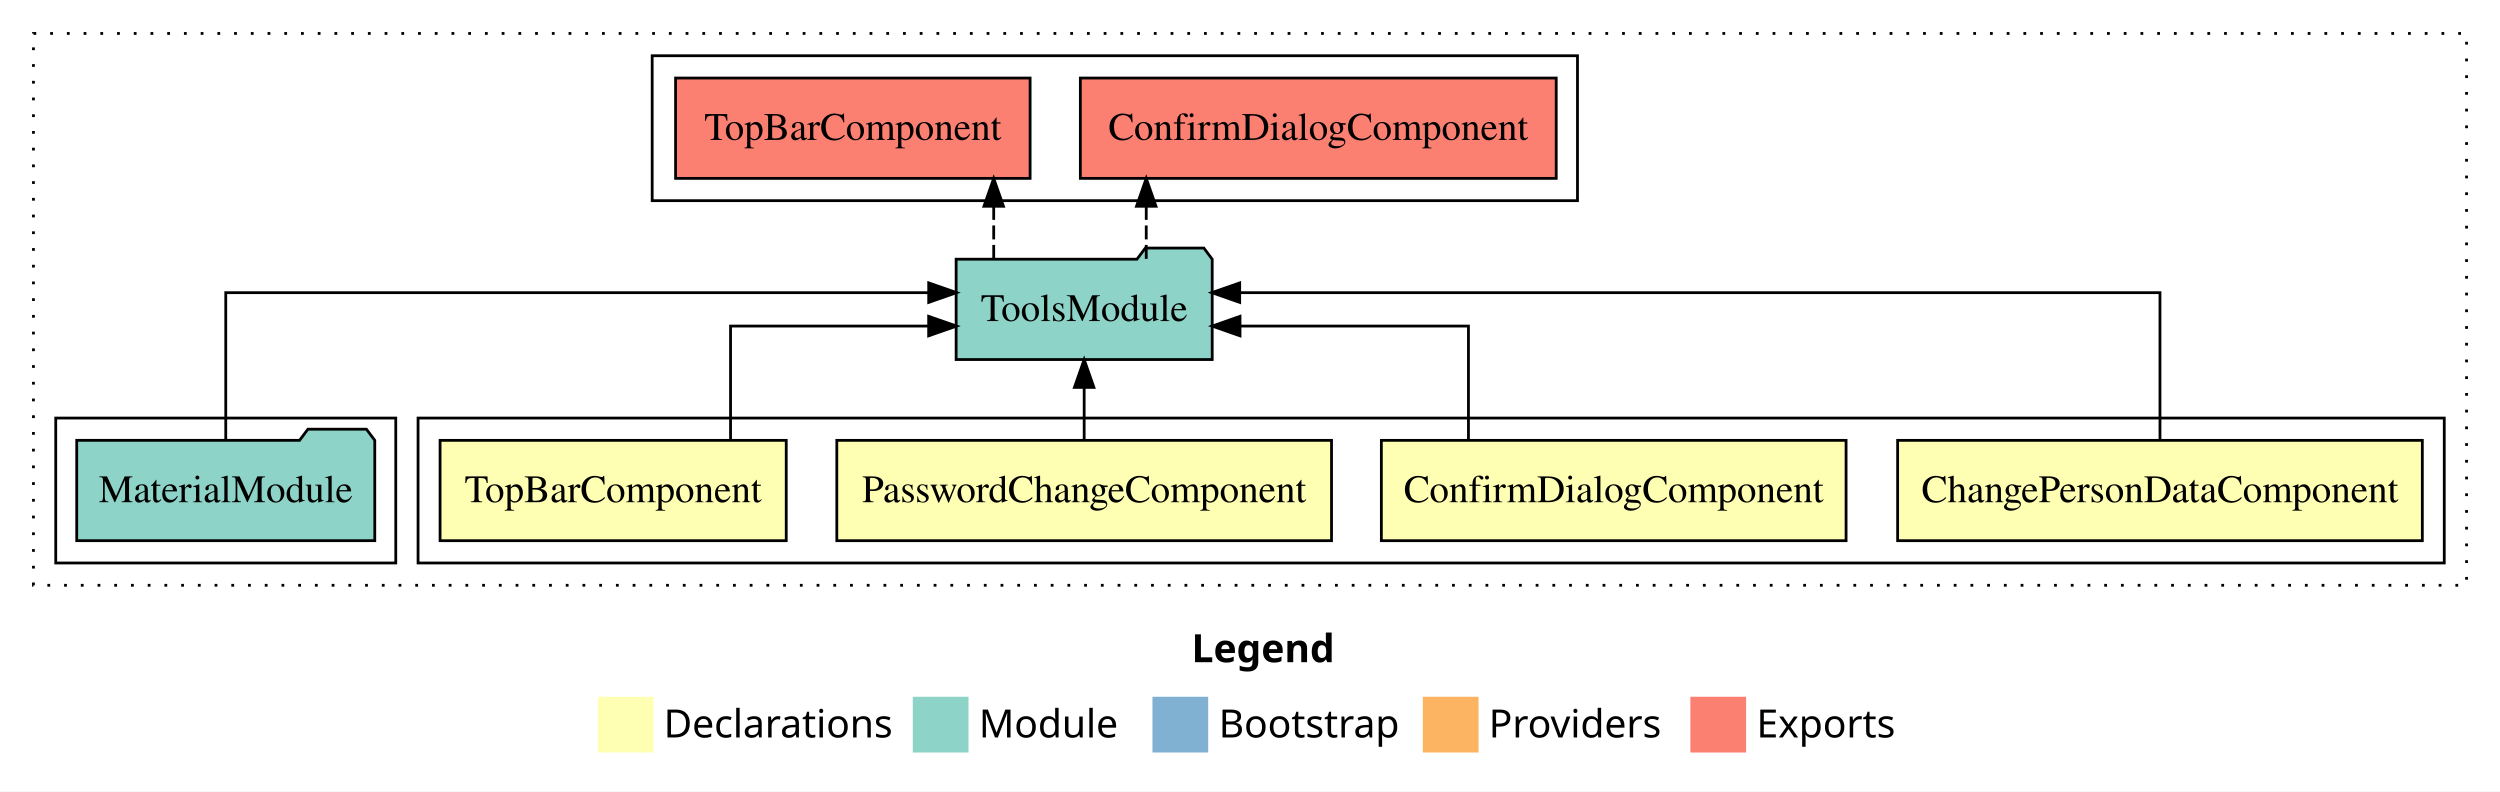
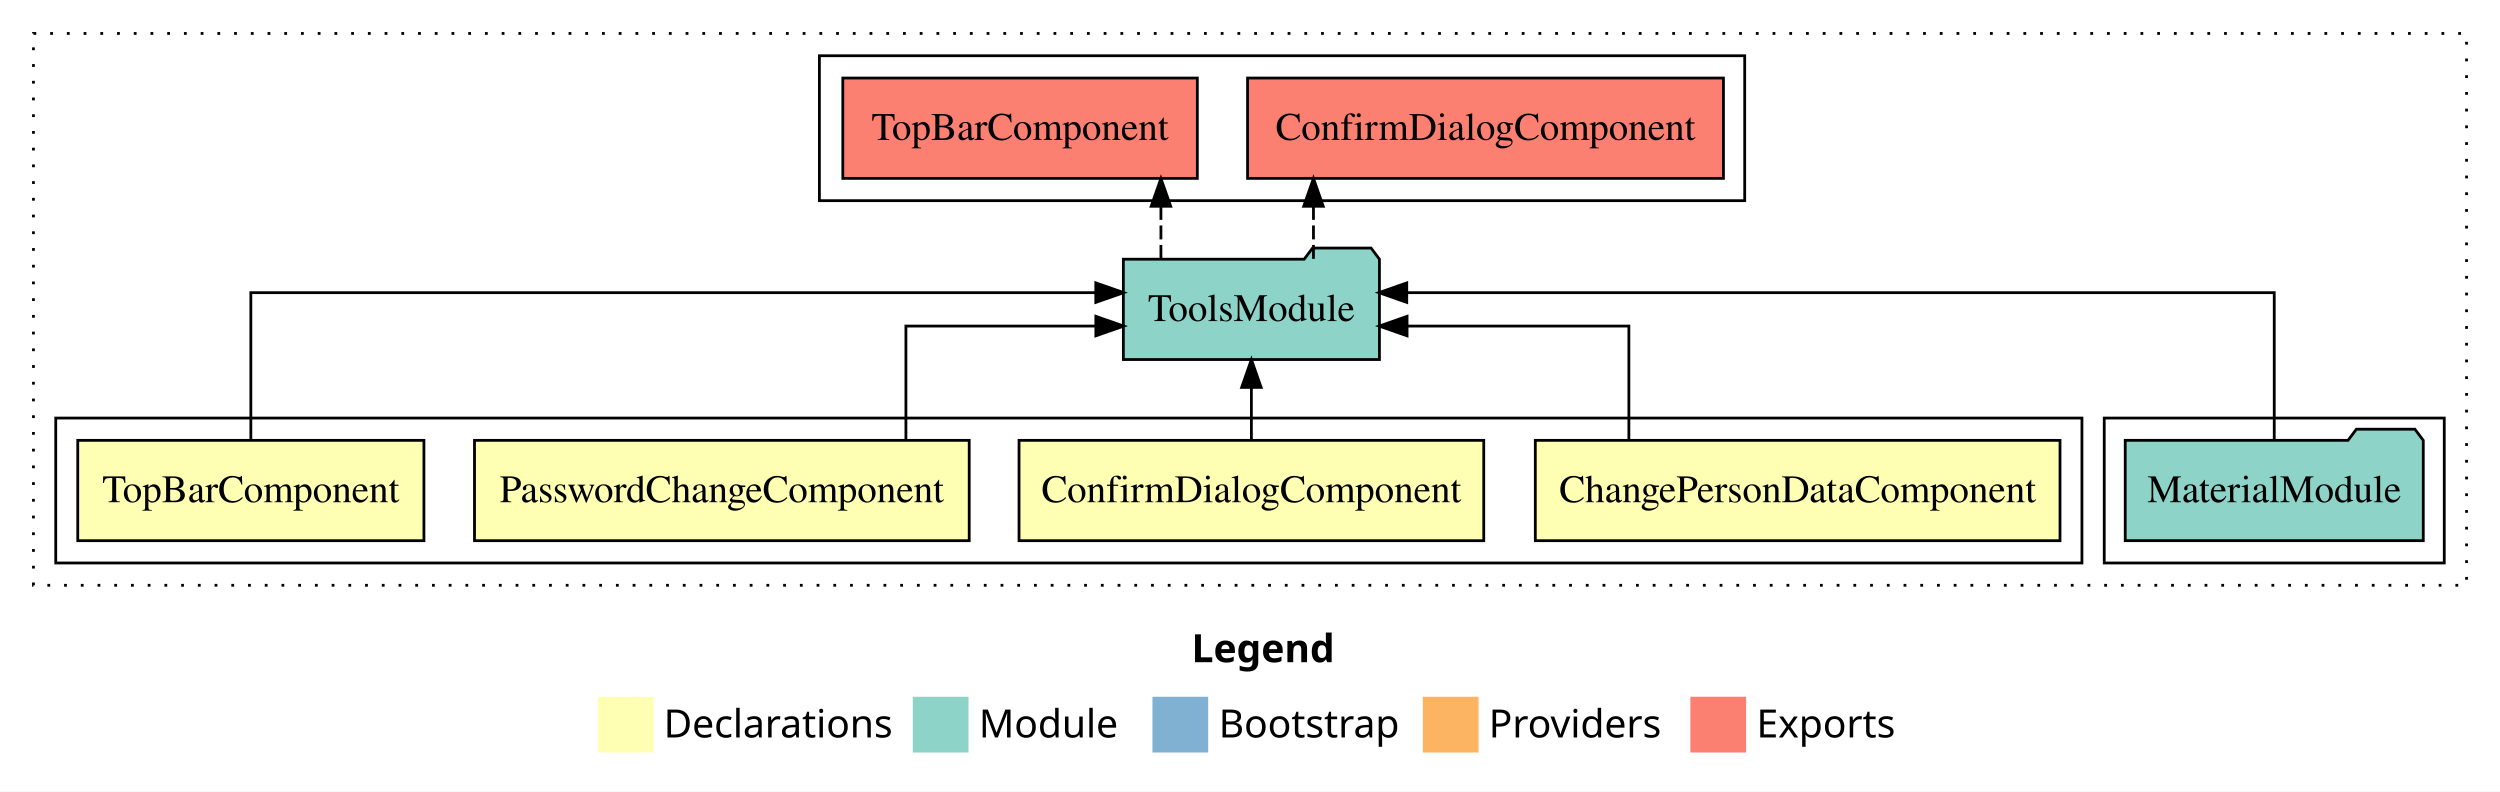
<svg xmlns="http://www.w3.org/2000/svg" width="897pt" height="284pt" viewBox="0.00 0.00 897.00 284.00">
  <g id="graph0" class="graph" transform="scale(1 1) rotate(0) translate(4 280)">
    <polygon fill="white" stroke="transparent" points="-4,4 -4,-280 893,-280 893,4 -4,4" />
    <text text-anchor="start" x="423.51" y="-42.4" font-family="sans-serif" font-weight="bold" font-size="14.00">Legend</text>
    <polygon fill="#ffffb3" stroke="transparent" points="210.5,-10 210.5,-30 230.5,-30 230.5,-10 210.5,-10" />
    <text text-anchor="start" x="234.13" y="-15.4" font-family="sans-serif" font-size="14.00">  Declarations</text>
    <polygon fill="#8dd3c7" stroke="transparent" points="323.5,-10 323.5,-30 343.5,-30 343.5,-10 323.5,-10" />
    <text text-anchor="start" x="347.23" y="-15.4" font-family="sans-serif" font-size="14.00">  Module</text>
    <polygon fill="#80b1d3" stroke="transparent" points="409.5,-10 409.5,-30 429.5,-30 429.5,-10 409.5,-10" />
    <text text-anchor="start" x="433.28" y="-15.4" font-family="sans-serif" font-size="14.00">  Bootstrap</text>
    <polygon fill="#fdb462" stroke="transparent" points="506.5,-10 506.5,-30 526.5,-30 526.5,-10 506.5,-10" />
    <text text-anchor="start" x="530.17" y="-15.4" font-family="sans-serif" font-size="14.00">  Providers</text>
    <polygon fill="#fb8072" stroke="transparent" points="602.5,-10 602.5,-30 622.5,-30 622.5,-10 602.5,-10" />
    <text text-anchor="start" x="626.23" y="-15.4" font-family="sans-serif" font-size="14.00">  Exports</text>
    <g id="clust1" class="cluster">
      <polygon fill="none" stroke="black" stroke-dasharray="1,5" points="8,-70 8,-268 881,-268 881,-70 8,-70" />
    </g>
+     <g id="clust7" class="cluster">
+       <polygon fill="none" stroke="black" points="751,-78 751,-130 873,-130 873,-78 751,-78" />
+     </g>
    <g id="clust2" class="cluster">
-       <polygon fill="none" stroke="black" points="146,-78 146,-130 873,-130 873,-78 146,-78" />
+       <polygon fill="none" stroke="black" points="16,-78 16,-130 743,-130 743,-78 16,-78" />
    </g>
    <g id="clust8" class="cluster">
-       <polygon fill="none" stroke="black" points="230,-208 230,-260 562,-260 562,-208 230,-208" />
-     </g>
-     <g id="clust7" class="cluster">
-       <polygon fill="none" stroke="black" points="16,-78 16,-130 138,-130 138,-78 16,-78" />
+       <polygon fill="none" stroke="black" points="290,-208 290,-260 622,-260 622,-208 290,-208" />
    </g>
    <g id="node1" class="node">
-       <polygon fill="#ffffb3" stroke="black" points="865.13,-122 676.87,-122 676.87,-86 865.13,-86 865.13,-122" />
-       <text text-anchor="middle" x="771" y="-99.8" font-family="Times,serif" font-size="14.00">ChangePersonDataComponent</text>
+       <polygon fill="#ffffb3" stroke="black" points="735.13,-122 546.87,-122 546.87,-86 735.13,-86 735.13,-122" />
+       <text text-anchor="middle" x="641" y="-99.8" font-family="Times,serif" font-size="14.00">ChangePersonDataComponent</text>
    </g>
    <g id="node5" class="node">
-       <polygon fill="#8dd3c7" stroke="black" points="430.94,-187 427.94,-191 406.94,-191 403.94,-187 339.06,-187 339.06,-151 430.94,-151 430.94,-187" />
-       <text text-anchor="middle" x="385" y="-164.8" font-family="Times,serif" font-size="14.00">ToolsModule</text>
+       <polygon fill="#8dd3c7" stroke="black" points="490.94,-187 487.94,-191 466.94,-191 463.94,-187 399.06,-187 399.06,-151 490.94,-151 490.94,-187" />
+       <text text-anchor="middle" x="445" y="-164.8" font-family="Times,serif" font-size="14.00">ToolsModule</text>
    </g>
    <g id="edge1" class="edge">
-       <path fill="none" stroke="black" d="M771,-122.28C771,-143.32 771,-175 771,-175 771,-175 440.8,-175 440.8,-175" />
-       <polygon fill="black" stroke="black" points="440.8,-171.5 430.8,-175 440.8,-178.5 440.8,-171.5" />
+       <path fill="none" stroke="black" d="M580.44,-122.02C580.44,-139.37 580.44,-163 580.44,-163 580.44,-163 500.85,-163 500.85,-163" />
+       <polygon fill="black" stroke="black" points="500.85,-159.5 490.85,-163 500.85,-166.5 500.85,-159.5" />
    </g>
    <g id="node2" class="node">
-       <polygon fill="#ffffb3" stroke="black" points="658.37,-122 491.63,-122 491.63,-86 658.37,-86 658.37,-122" />
-       <text text-anchor="middle" x="575" y="-99.8" font-family="Times,serif" font-size="14.00">ConfirmDialogComponent</text>
+       <polygon fill="#ffffb3" stroke="black" points="528.37,-122 361.63,-122 361.63,-86 528.37,-86 528.37,-122" />
+       <text text-anchor="middle" x="445" y="-99.8" font-family="Times,serif" font-size="14.00">ConfirmDialogComponent</text>
    </g>
    <g id="edge2" class="edge">
-       <path fill="none" stroke="black" d="M522.88,-122.02C522.88,-139.37 522.88,-163 522.88,-163 522.88,-163 440.91,-163 440.91,-163" />
-       <polygon fill="black" stroke="black" points="440.91,-159.5 430.91,-163 440.91,-166.5 440.91,-159.5" />
+       <path fill="none" stroke="black" d="M445,-122.11C445,-122.11 445,-140.99 445,-140.99" />
+       <polygon fill="black" stroke="black" points="441.5,-140.99 445,-150.99 448.5,-140.99 441.5,-140.99" />
    </g>
    <g id="node3" class="node">
-       <polygon fill="#ffffb3" stroke="black" points="473.75,-122 296.25,-122 296.25,-86 473.75,-86 473.75,-122" />
-       <text text-anchor="middle" x="385" y="-99.8" font-family="Times,serif" font-size="14.00">PasswordChangeComponent</text>
+       <polygon fill="#ffffb3" stroke="black" points="343.75,-122 166.25,-122 166.25,-86 343.75,-86 343.75,-122" />
+       <text text-anchor="middle" x="255" y="-99.8" font-family="Times,serif" font-size="14.00">PasswordChangeComponent</text>
    </g>
    <g id="edge3" class="edge">
-       <path fill="none" stroke="black" d="M385,-122.11C385,-122.11 385,-140.99 385,-140.99" />
-       <polygon fill="black" stroke="black" points="381.5,-140.99 385,-150.99 388.5,-140.99 381.5,-140.99" />
+       <path fill="none" stroke="black" d="M321.04,-122.02C321.04,-139.37 321.04,-163 321.04,-163 321.04,-163 389.19,-163 389.19,-163" />
+       <polygon fill="black" stroke="black" points="389.19,-166.5 399.19,-163 389.19,-159.5 389.19,-166.5" />
    </g>
    <g id="node4" class="node">
-       <polygon fill="#ffffb3" stroke="black" points="278.1,-122 153.9,-122 153.9,-86 278.1,-86 278.1,-122" />
-       <text text-anchor="middle" x="216" y="-99.8" font-family="Times,serif" font-size="14.00">TopBarComponent</text>
+       <polygon fill="#ffffb3" stroke="black" points="148.1,-122 23.9,-122 23.9,-86 148.1,-86 148.1,-122" />
+       <text text-anchor="middle" x="86" y="-99.8" font-family="Times,serif" font-size="14.00">TopBarComponent</text>
    </g>
    <g id="edge4" class="edge">
-       <path fill="none" stroke="black" d="M258.12,-122.02C258.12,-139.37 258.12,-163 258.12,-163 258.12,-163 329.2,-163 329.2,-163" />
-       <polygon fill="black" stroke="black" points="329.2,-166.5 339.2,-163 329.2,-159.5 329.2,-166.5" />
+       <path fill="none" stroke="black" d="M86,-122.28C86,-143.32 86,-175 86,-175 86,-175 389.17,-175 389.17,-175" />
+       <polygon fill="black" stroke="black" points="389.17,-178.5 399.17,-175 389.17,-171.5 389.17,-178.5" />
    </g>
    <g id="node7" class="node">
-       <polygon fill="#fb8072" stroke="black" points="554.37,-252 383.63,-252 383.63,-216 554.37,-216 554.37,-252" />
-       <text text-anchor="middle" x="469" y="-229.8" font-family="Times,serif" font-size="14.00">ConfirmDialogComponent </text>
+       <polygon fill="#fb8072" stroke="black" points="614.37,-252 443.63,-252 443.63,-216 614.37,-216 614.37,-252" />
+       <text text-anchor="middle" x="529" y="-229.8" font-family="Times,serif" font-size="14.00">ConfirmDialogComponent </text>
    </g>
    <g id="edge6" class="edge">
-       <path fill="none" stroke="black" stroke-dasharray="5,2" d="M407.27,-187.11C407.27,-187.11 407.27,-205.99 407.27,-205.99" />
-       <polygon fill="black" stroke="black" points="403.77,-205.99 407.27,-215.99 410.77,-205.99 403.77,-205.99" />
+       <path fill="none" stroke="black" stroke-dasharray="5,2" d="M467.27,-187.11C467.27,-187.11 467.27,-205.99 467.27,-205.99" />
+       <polygon fill="black" stroke="black" points="463.77,-205.99 467.27,-215.99 470.77,-205.99 463.77,-205.99" />
    </g>
    <g id="node8" class="node">
-       <polygon fill="#fb8072" stroke="black" points="365.6,-252 238.4,-252 238.4,-216 365.6,-216 365.6,-252" />
-       <text text-anchor="middle" x="302" y="-229.8" font-family="Times,serif" font-size="14.00">TopBarComponent </text>
+       <polygon fill="#fb8072" stroke="black" points="425.6,-252 298.4,-252 298.4,-216 425.6,-216 425.6,-252" />
+       <text text-anchor="middle" x="362" y="-229.8" font-family="Times,serif" font-size="14.00">TopBarComponent </text>
    </g>
    <g id="edge7" class="edge">
-       <path fill="none" stroke="black" stroke-dasharray="5,2" d="M352.54,-187.11C352.54,-187.11 352.54,-205.99 352.54,-205.99" />
-       <polygon fill="black" stroke="black" points="349.04,-205.99 352.54,-215.99 356.04,-205.99 349.04,-205.99" />
+       <path fill="none" stroke="black" stroke-dasharray="5,2" d="M412.54,-187.11C412.54,-187.11 412.54,-205.99 412.54,-205.99" />
+       <polygon fill="black" stroke="black" points="409.04,-205.99 412.54,-215.99 416.04,-205.99 409.04,-205.99" />
    </g>
    <g id="node6" class="node">
-       <polygon fill="#8dd3c7" stroke="black" points="130.47,-122 127.47,-126 106.47,-126 103.47,-122 23.53,-122 23.53,-86 130.47,-86 130.47,-122" />
-       <text text-anchor="middle" x="77" y="-99.8" font-family="Times,serif" font-size="14.00">MaterialModule</text>
+       <polygon fill="#8dd3c7" stroke="black" points="865.47,-122 862.47,-126 841.47,-126 838.47,-122 758.53,-122 758.53,-86 865.47,-86 865.47,-122" />
+       <text text-anchor="middle" x="812" y="-99.8" font-family="Times,serif" font-size="14.00">MaterialModule</text>
    </g>
    <g id="edge5" class="edge">
-       <path fill="none" stroke="black" d="M77,-122.28C77,-143.32 77,-175 77,-175 77,-175 329.22,-175 329.22,-175" />
-       <polygon fill="black" stroke="black" points="329.22,-178.5 339.22,-175 329.22,-171.5 329.22,-178.5" />
+       <path fill="none" stroke="black" d="M812,-122.28C812,-143.32 812,-175 812,-175 812,-175 500.74,-175 500.74,-175" />
+       <polygon fill="black" stroke="black" points="500.74,-171.5 490.74,-175 500.74,-178.5 500.74,-171.5" />
    </g>
  </g>
</svg>
